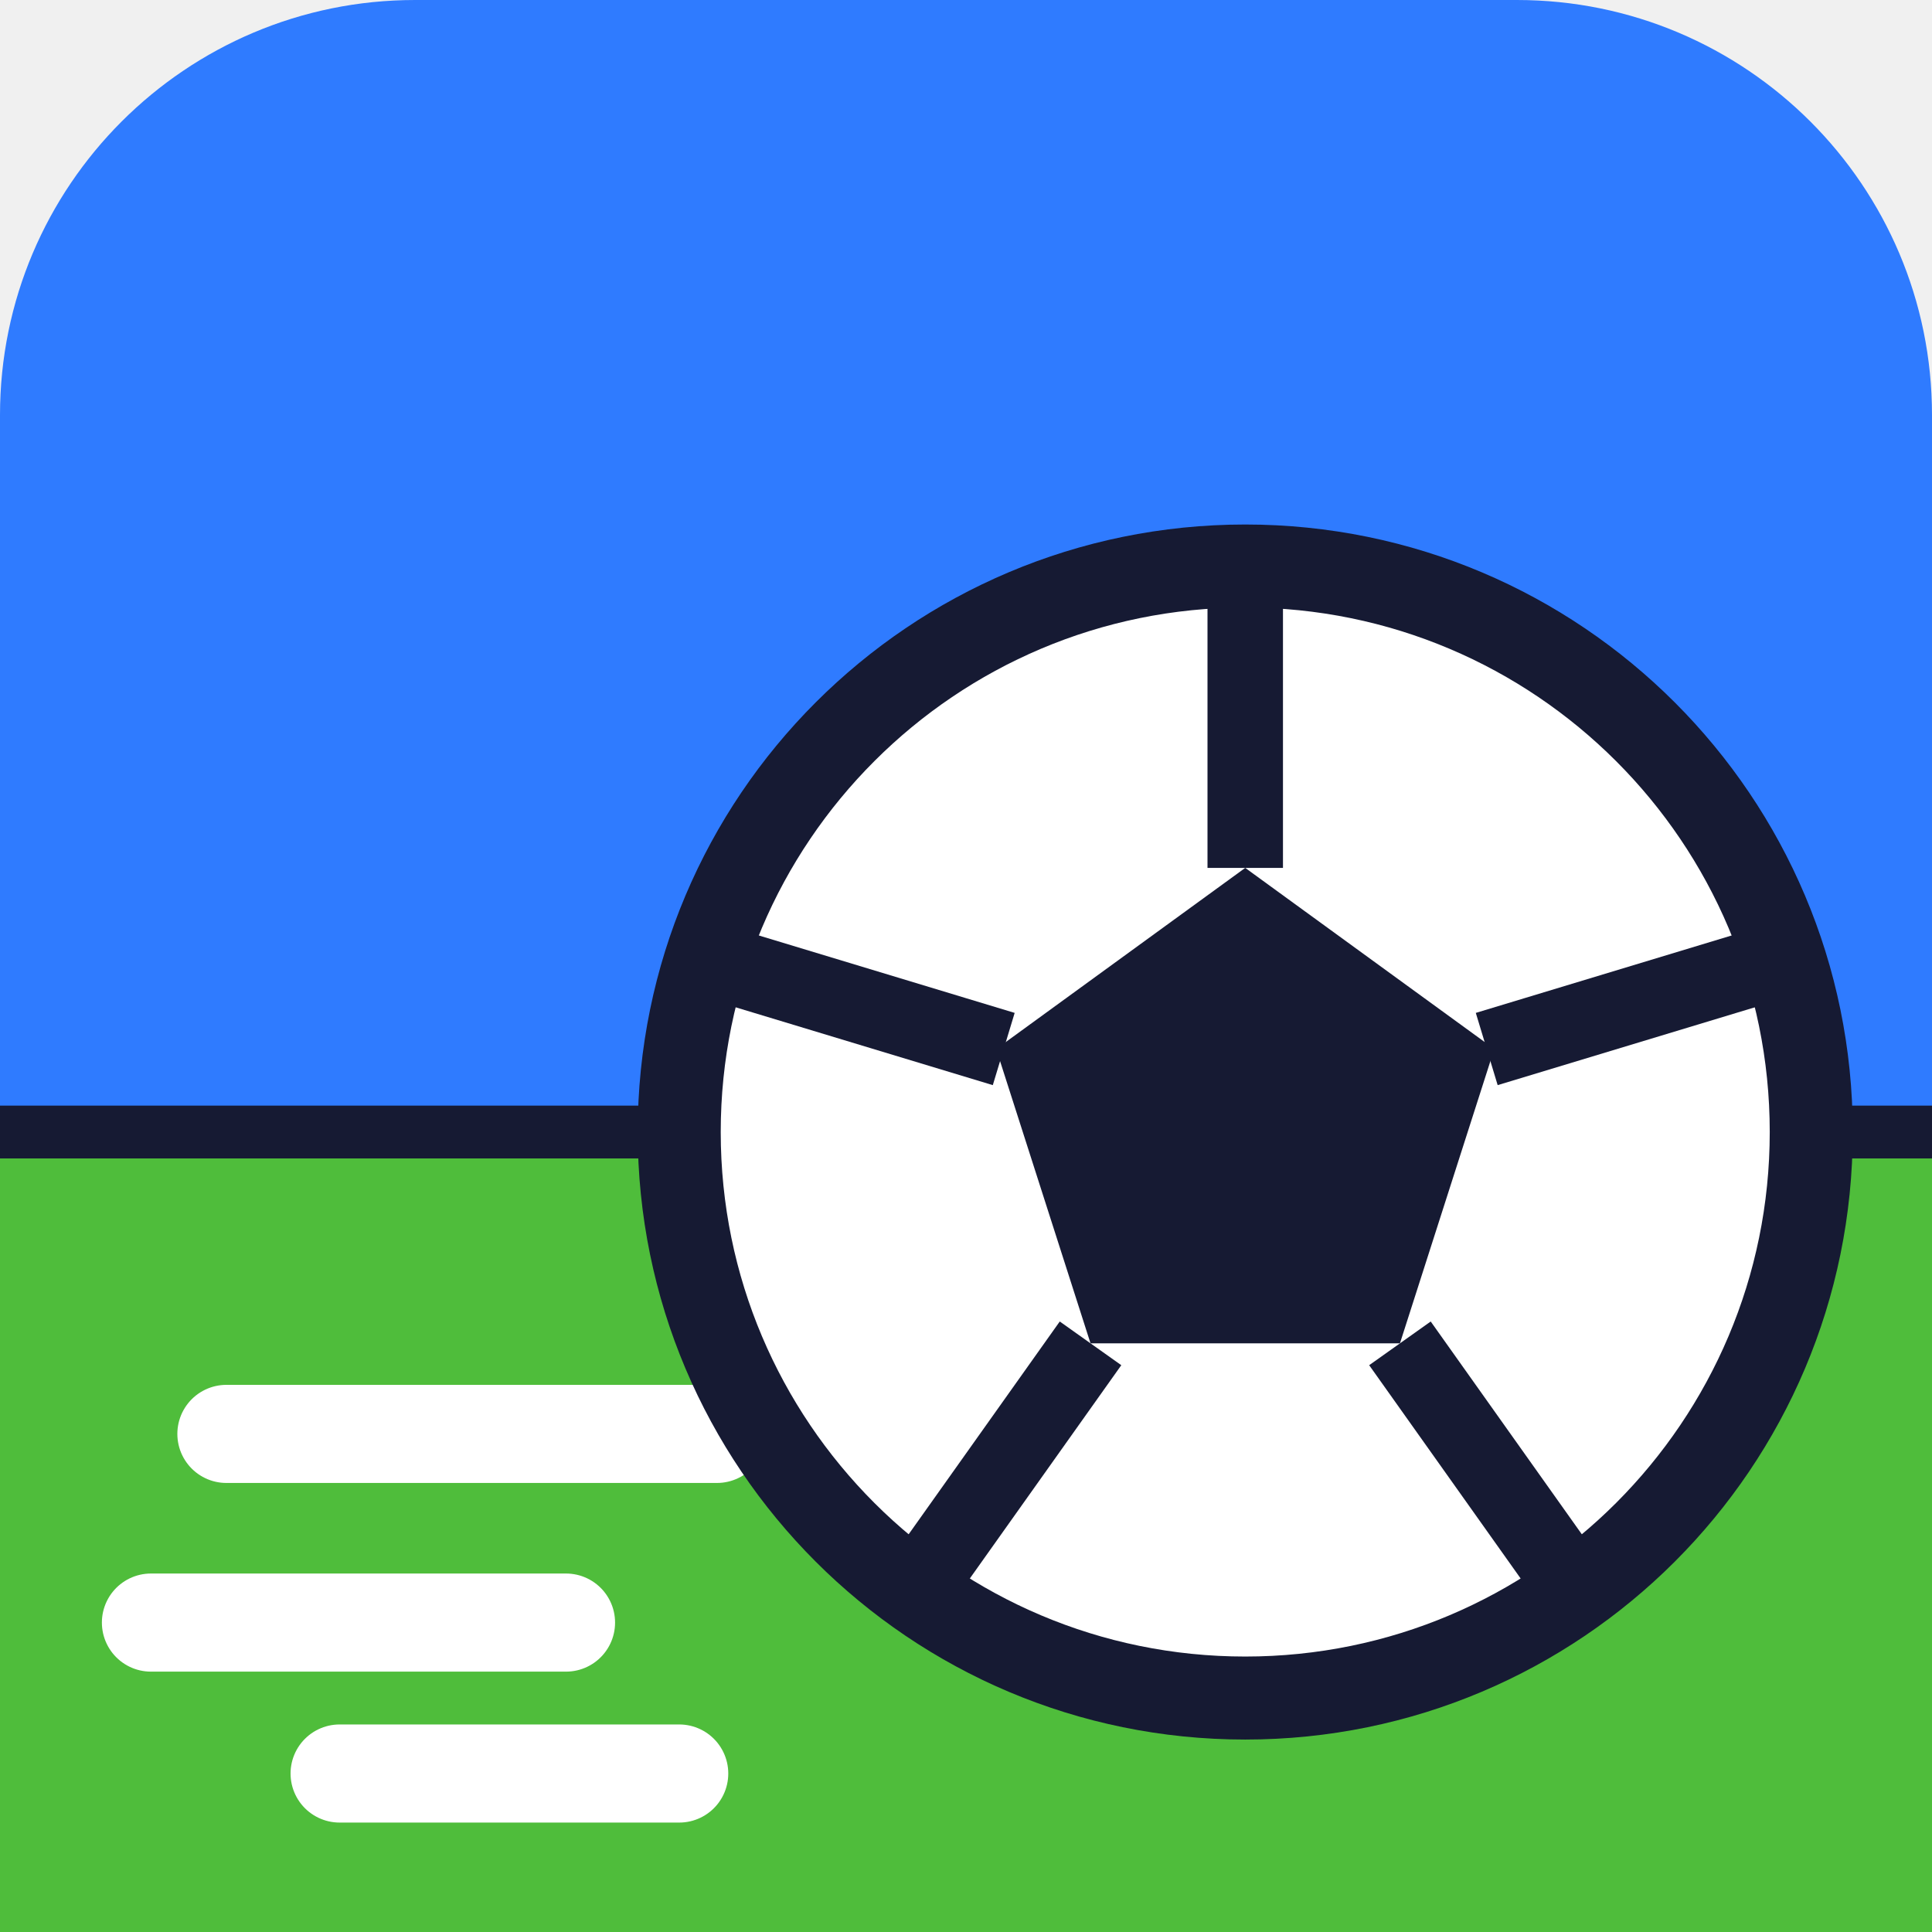
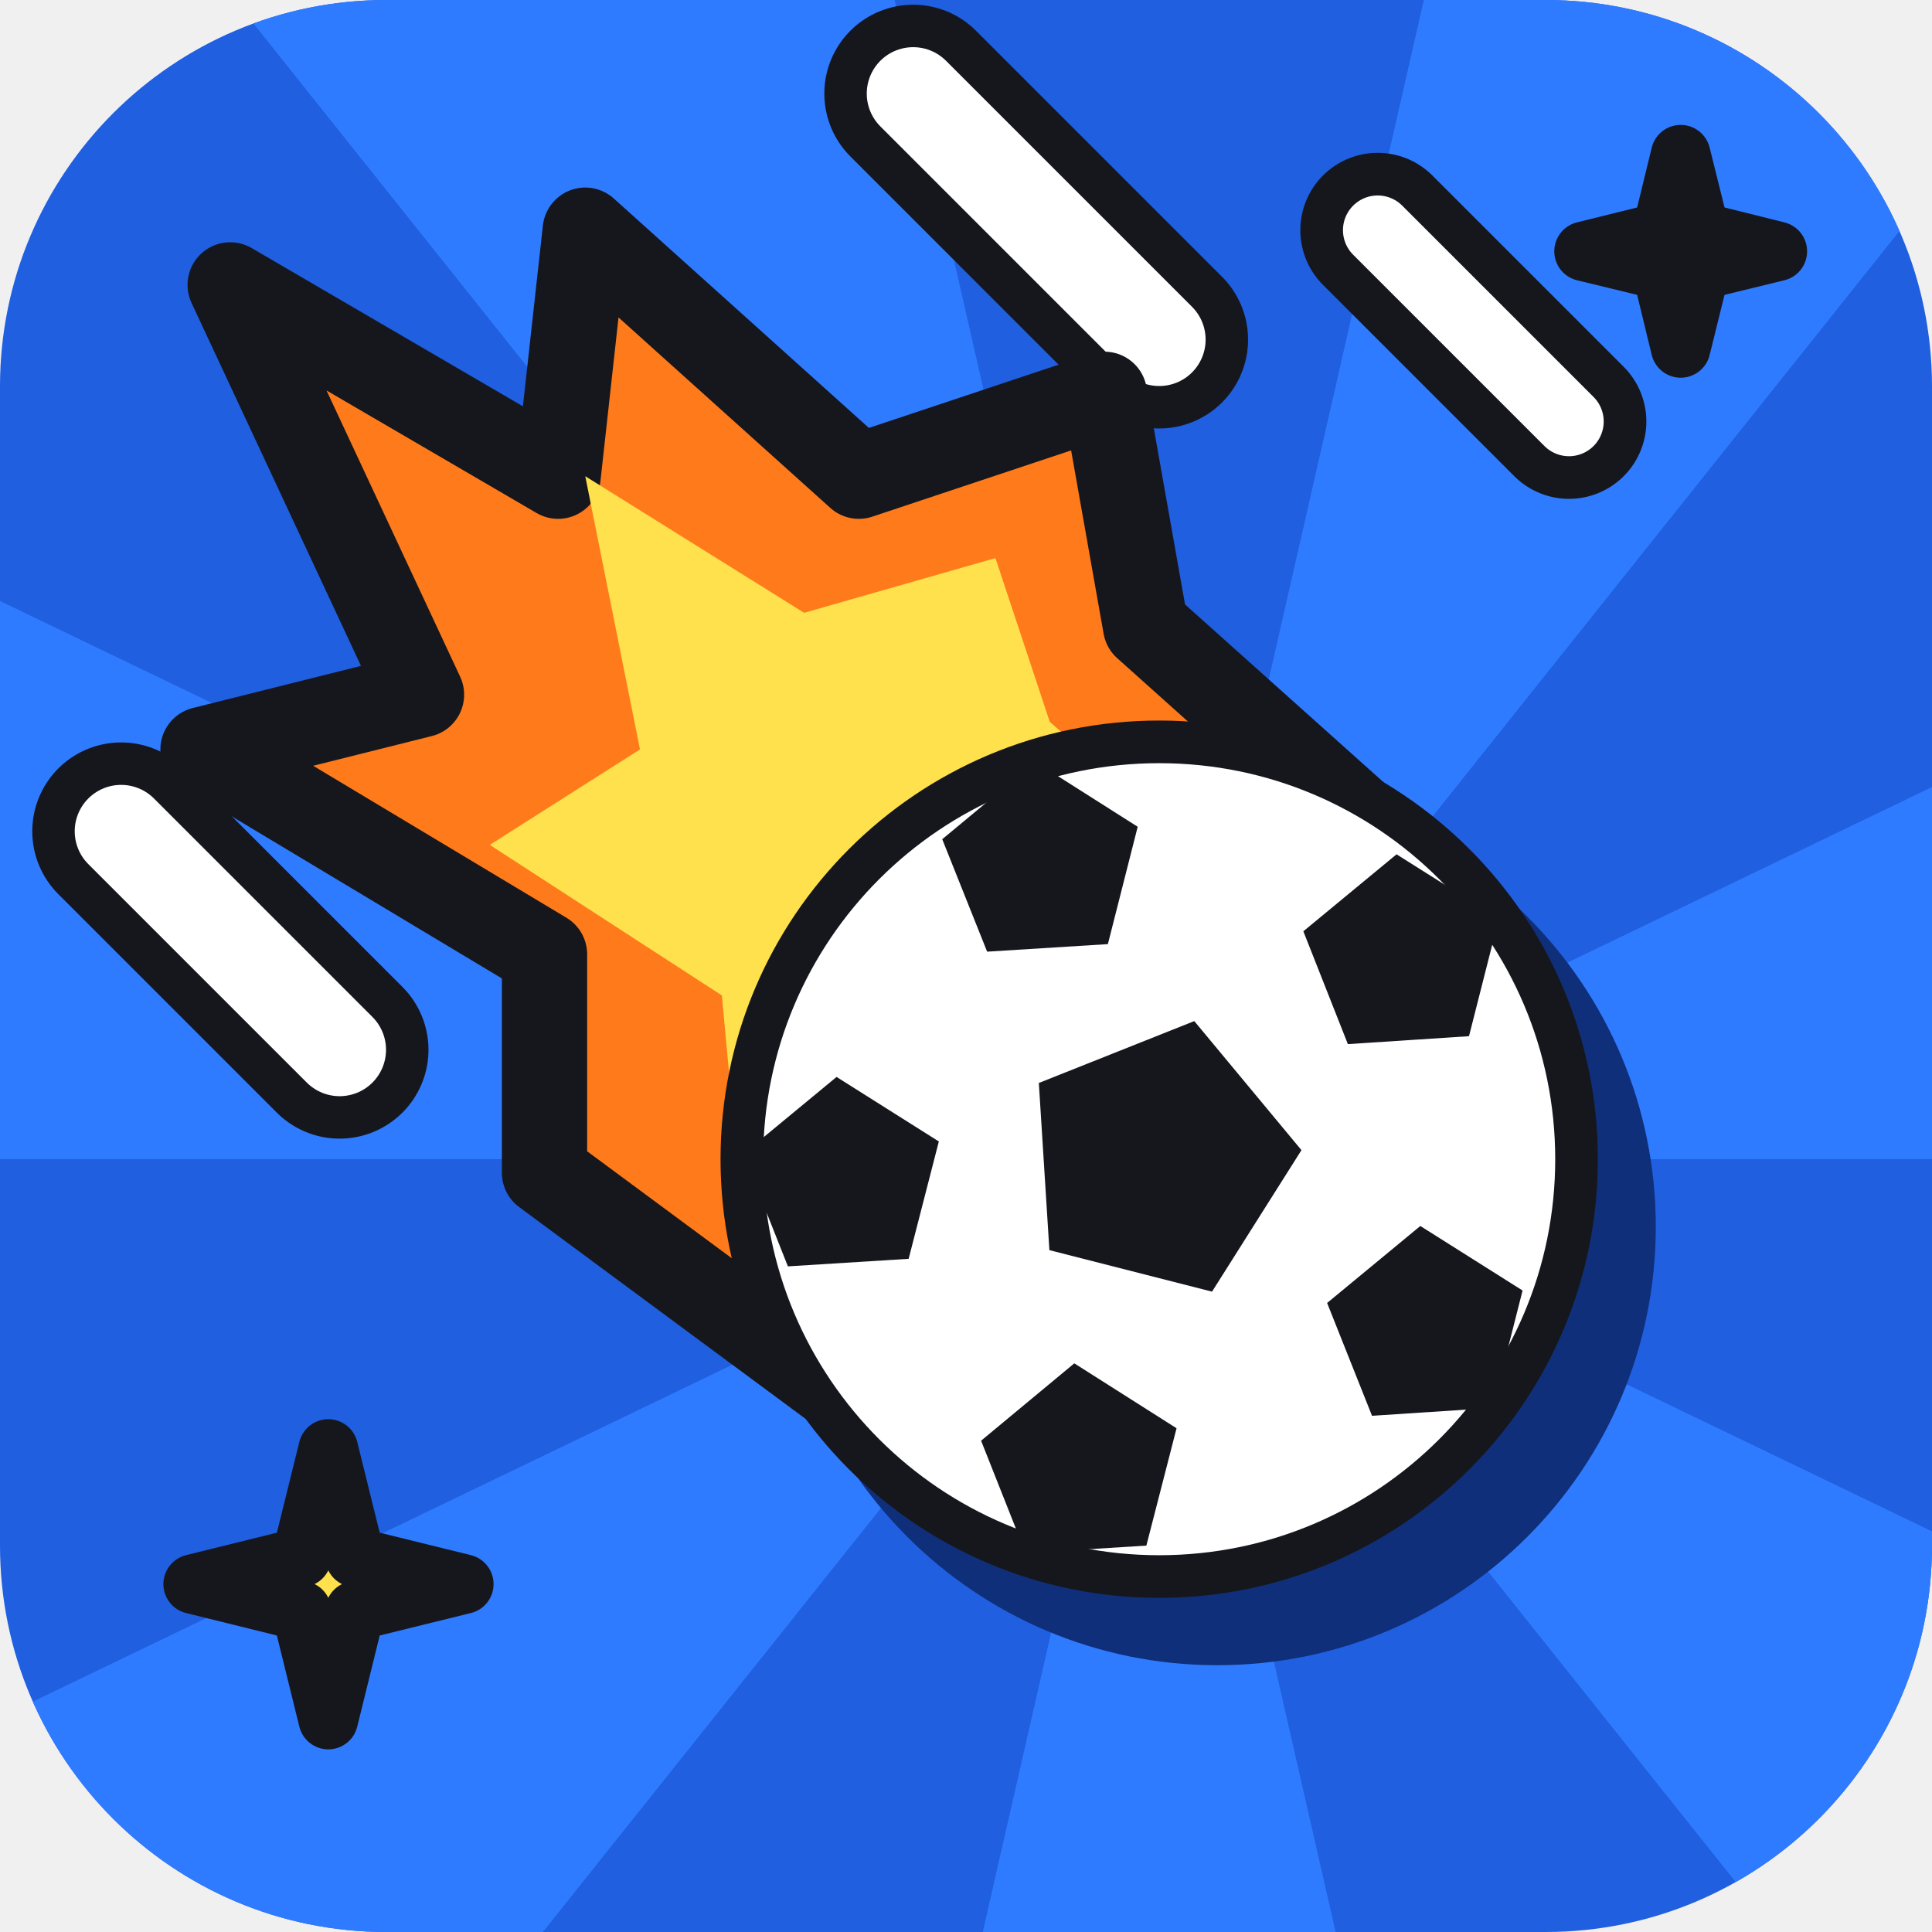
<svg xmlns="http://www.w3.org/2000/svg" viewBox="0 0 512 512">
-   <rect width="512" height="512" rx="110" fill="#2f7bff" />
-   <rect x="0" y="300" width="512" height="212" fill="#4fbd3b" />
-   <path d="M0 300h512" stroke="#161a33" stroke-width="14" />
-   <path d="M60 380h130M40 430h110M90 470h90" stroke="#ffffff" stroke-width="26" stroke-linecap="round" />
-   <circle cx="330" cy="300" r="150" fill="#ffffff" stroke="#161a33" stroke-width="22" />
-   <path d="M330 230l66 48-25 78h-82l-25-78z" fill="#161a33" />
-   <path d="M330 150v80M190 255l76 23M470 255l-76 23M240 425l49-69M420 425l-49-69" stroke="#161a33" stroke-width="20" />
+   <clipPath id="c">
+     <rect width="512" height="512" rx="102.4" />
+   </clipPath>
+   <g clip-path="url(#c)">
+     <rect width="512" height="512" fill="#1f5fe0" />
+     <polygon points="307.2,307.2 -716.8,307.2 -615.4,-137.1" fill="#2f7bff" />
+     <polygon points="307.2,307.2 -331.3,-493.4 79.3,-691.1" fill="#2f7bff" />
+     <polygon points="307.2,307.2 535.1,-691.1 945.7,-493.4" fill="#2f7bff" />
+     <polygon points="307.2,307.2 1229.8,-137.1 1331.2,307.2" fill="#2f7bff" />
+     <polygon points="307.2,307.2 1229.8,751.5 945.7,1107.8" fill="#2f7bff" />
+     <polygon points="307.2,307.2 535.1,1305.5 79.3,1305.5" fill="#2f7bff" />
+     <polygon points="307.2,307.2 -331.3,1107.8 -615.4,751.5" fill="#2f7bff" />
+     <path d="M307.2 90L242 24.8" stroke="#16171d" stroke-width="47.1" stroke-linecap="round" />
+     <path d="M307.2 90L242 24.8" stroke="#ffffff" stroke-width="24.6" stroke-linecap="round" />
+     <path d="M90 278.2L32.1 220.3" stroke="#16171d" stroke-width="47.1" stroke-linecap="round" />
+     <path d="M90 278.2L32.1 220.3" stroke="#ffffff" stroke-width="24.6" stroke-linecap="round" />
+     <path d="M415.8 111.7L365.1 61" stroke="#16171d" stroke-width="41" stroke-linecap="round" />
+     <path d="M415.8 111.7L365.1 61" stroke="#ffffff" stroke-width="18.4" stroke-linecap="round" />
+     <polygon points="122.9,419.8 94.1,426.9 87,455.7 79.9,426.9 51.2,419.8 79.9,412.7 87,384 94.1,412.7" fill="#ffe14d" stroke="#16171d" stroke-width="15.8" stroke-linejoin="round" />
+     <polygon points="471,66.6 450.5,71.6 445.4,92.2 440.4,71.6 419.8,66.6 440.4,61.5 445.4,41 450.5,61.5" fill="#ffe14d" stroke="#16171d" stroke-width="15.8" stroke-linejoin="round" />
+     <polygon points="372.4,227.6 303.6,166 292.7,104.5 227.6,126.2 155.1,61 147.9,126.2 61,75.5 111.7,184.1 53.8,198.6 144.3,252.9 144.3,310.8 227.6,372.4" fill="#ff7a1a" stroke="#16171d" stroke-width="22.6" stroke-linejoin="round" />
+     <polygon points="336.2,242 278.2,191.3 263.8,147.9 213.1,162.4 155.1,126.2 169.6,198.6 129.8,223.9 191.3,263.8 195,303.6 242,336.2" fill="#ffe14d" />
+     <circle cx="322.6" cy="325.1" r="116.2" fill="#0f2f7a" />
+     <circle cx="307.2" cy="307.2" r="110.6" fill="#ffffff" stroke="#16171d" stroke-width="11.3" />
+     <polygon points="316.5,270.6 344.9,304.8 321.2,342.3 278.1,331.3 275.3,287" fill="#16171d" />
+     <polygon points="389.3,274.6 357.2,276.7 345.4,246.8 370.1,226.4 397.2,243.5" fill="#16171d" />
+     <polygon points="363.6,375.2 351.7,345.3 376.4,324.9 403.5,342 395.6,373.1" fill="#16171d" />
+     <polygon points="260,381.8 284.7,361.3 311.8,378.5 303.8,409.6 271.8,411.6" fill="#16171d" />
+     <polygon points="221.7,285.4 248.8,302.5 240.8,333.6 208.8,335.6 197,305.8" fill="#16171d" />
+     <polygon points="301.5,219.1 293.6,250.2 261.6,252.2 249.7,222.4 274.4,201.9" fill="#16171d" />
+   </g>
</svg>
